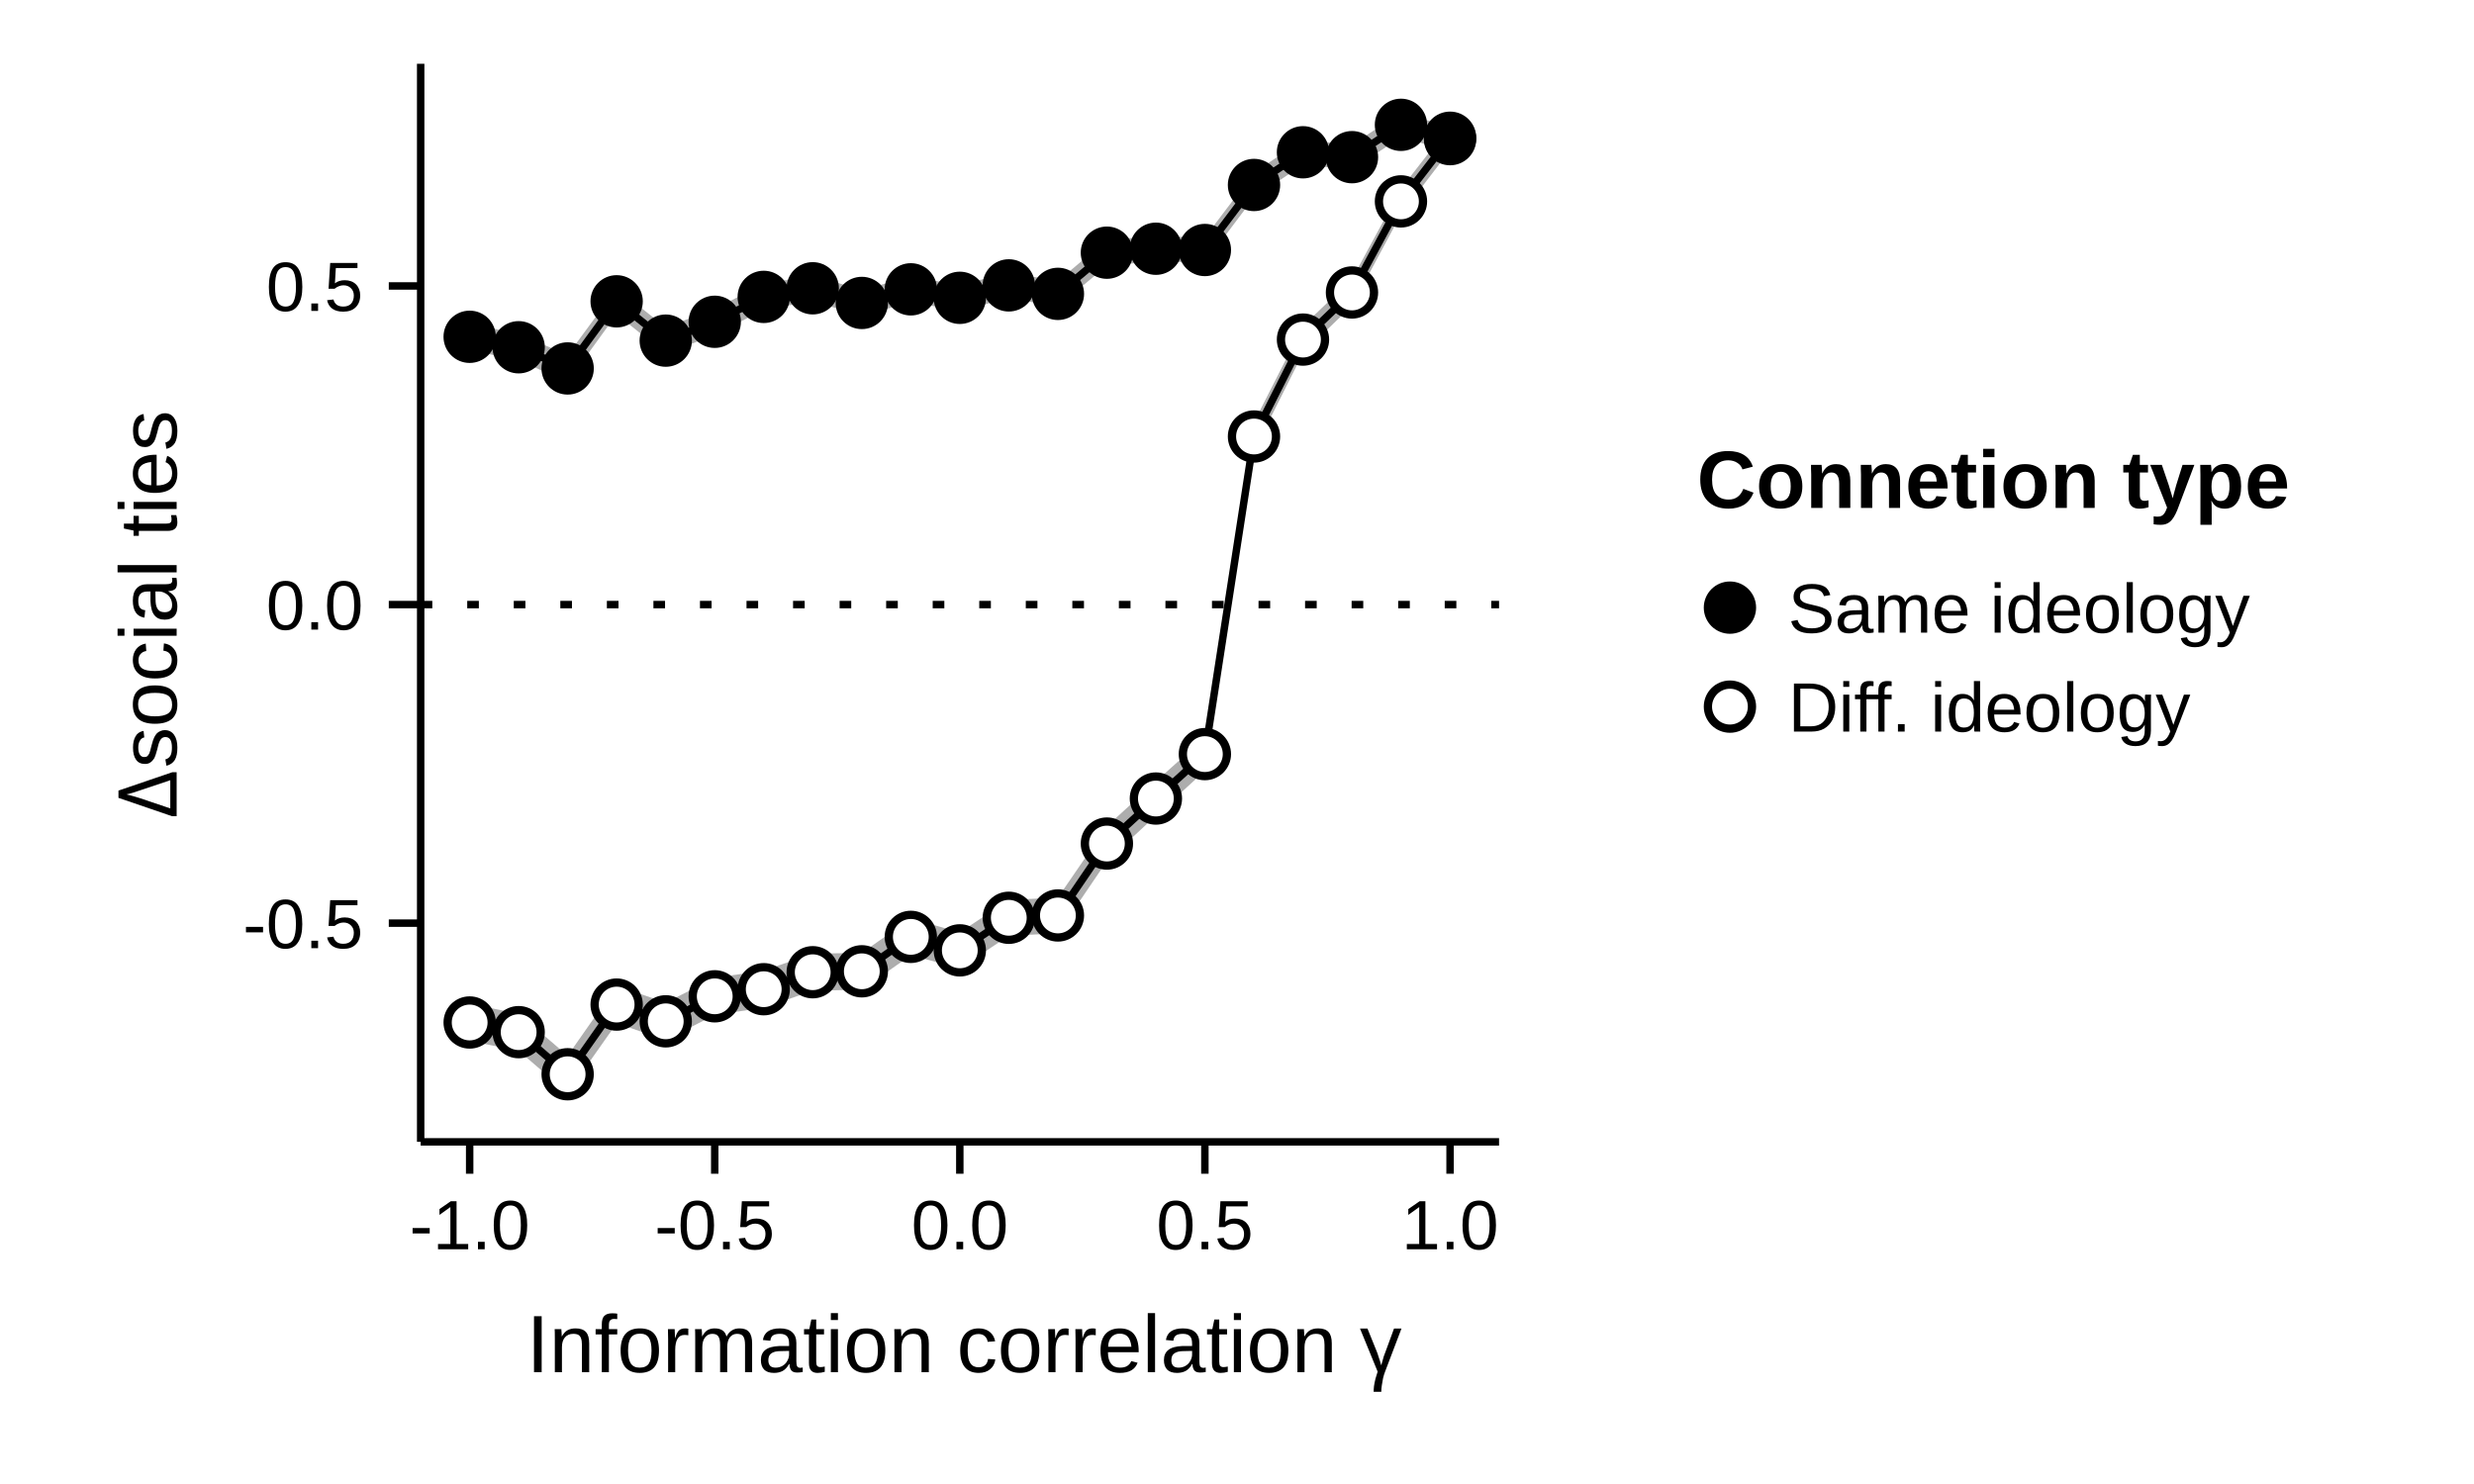
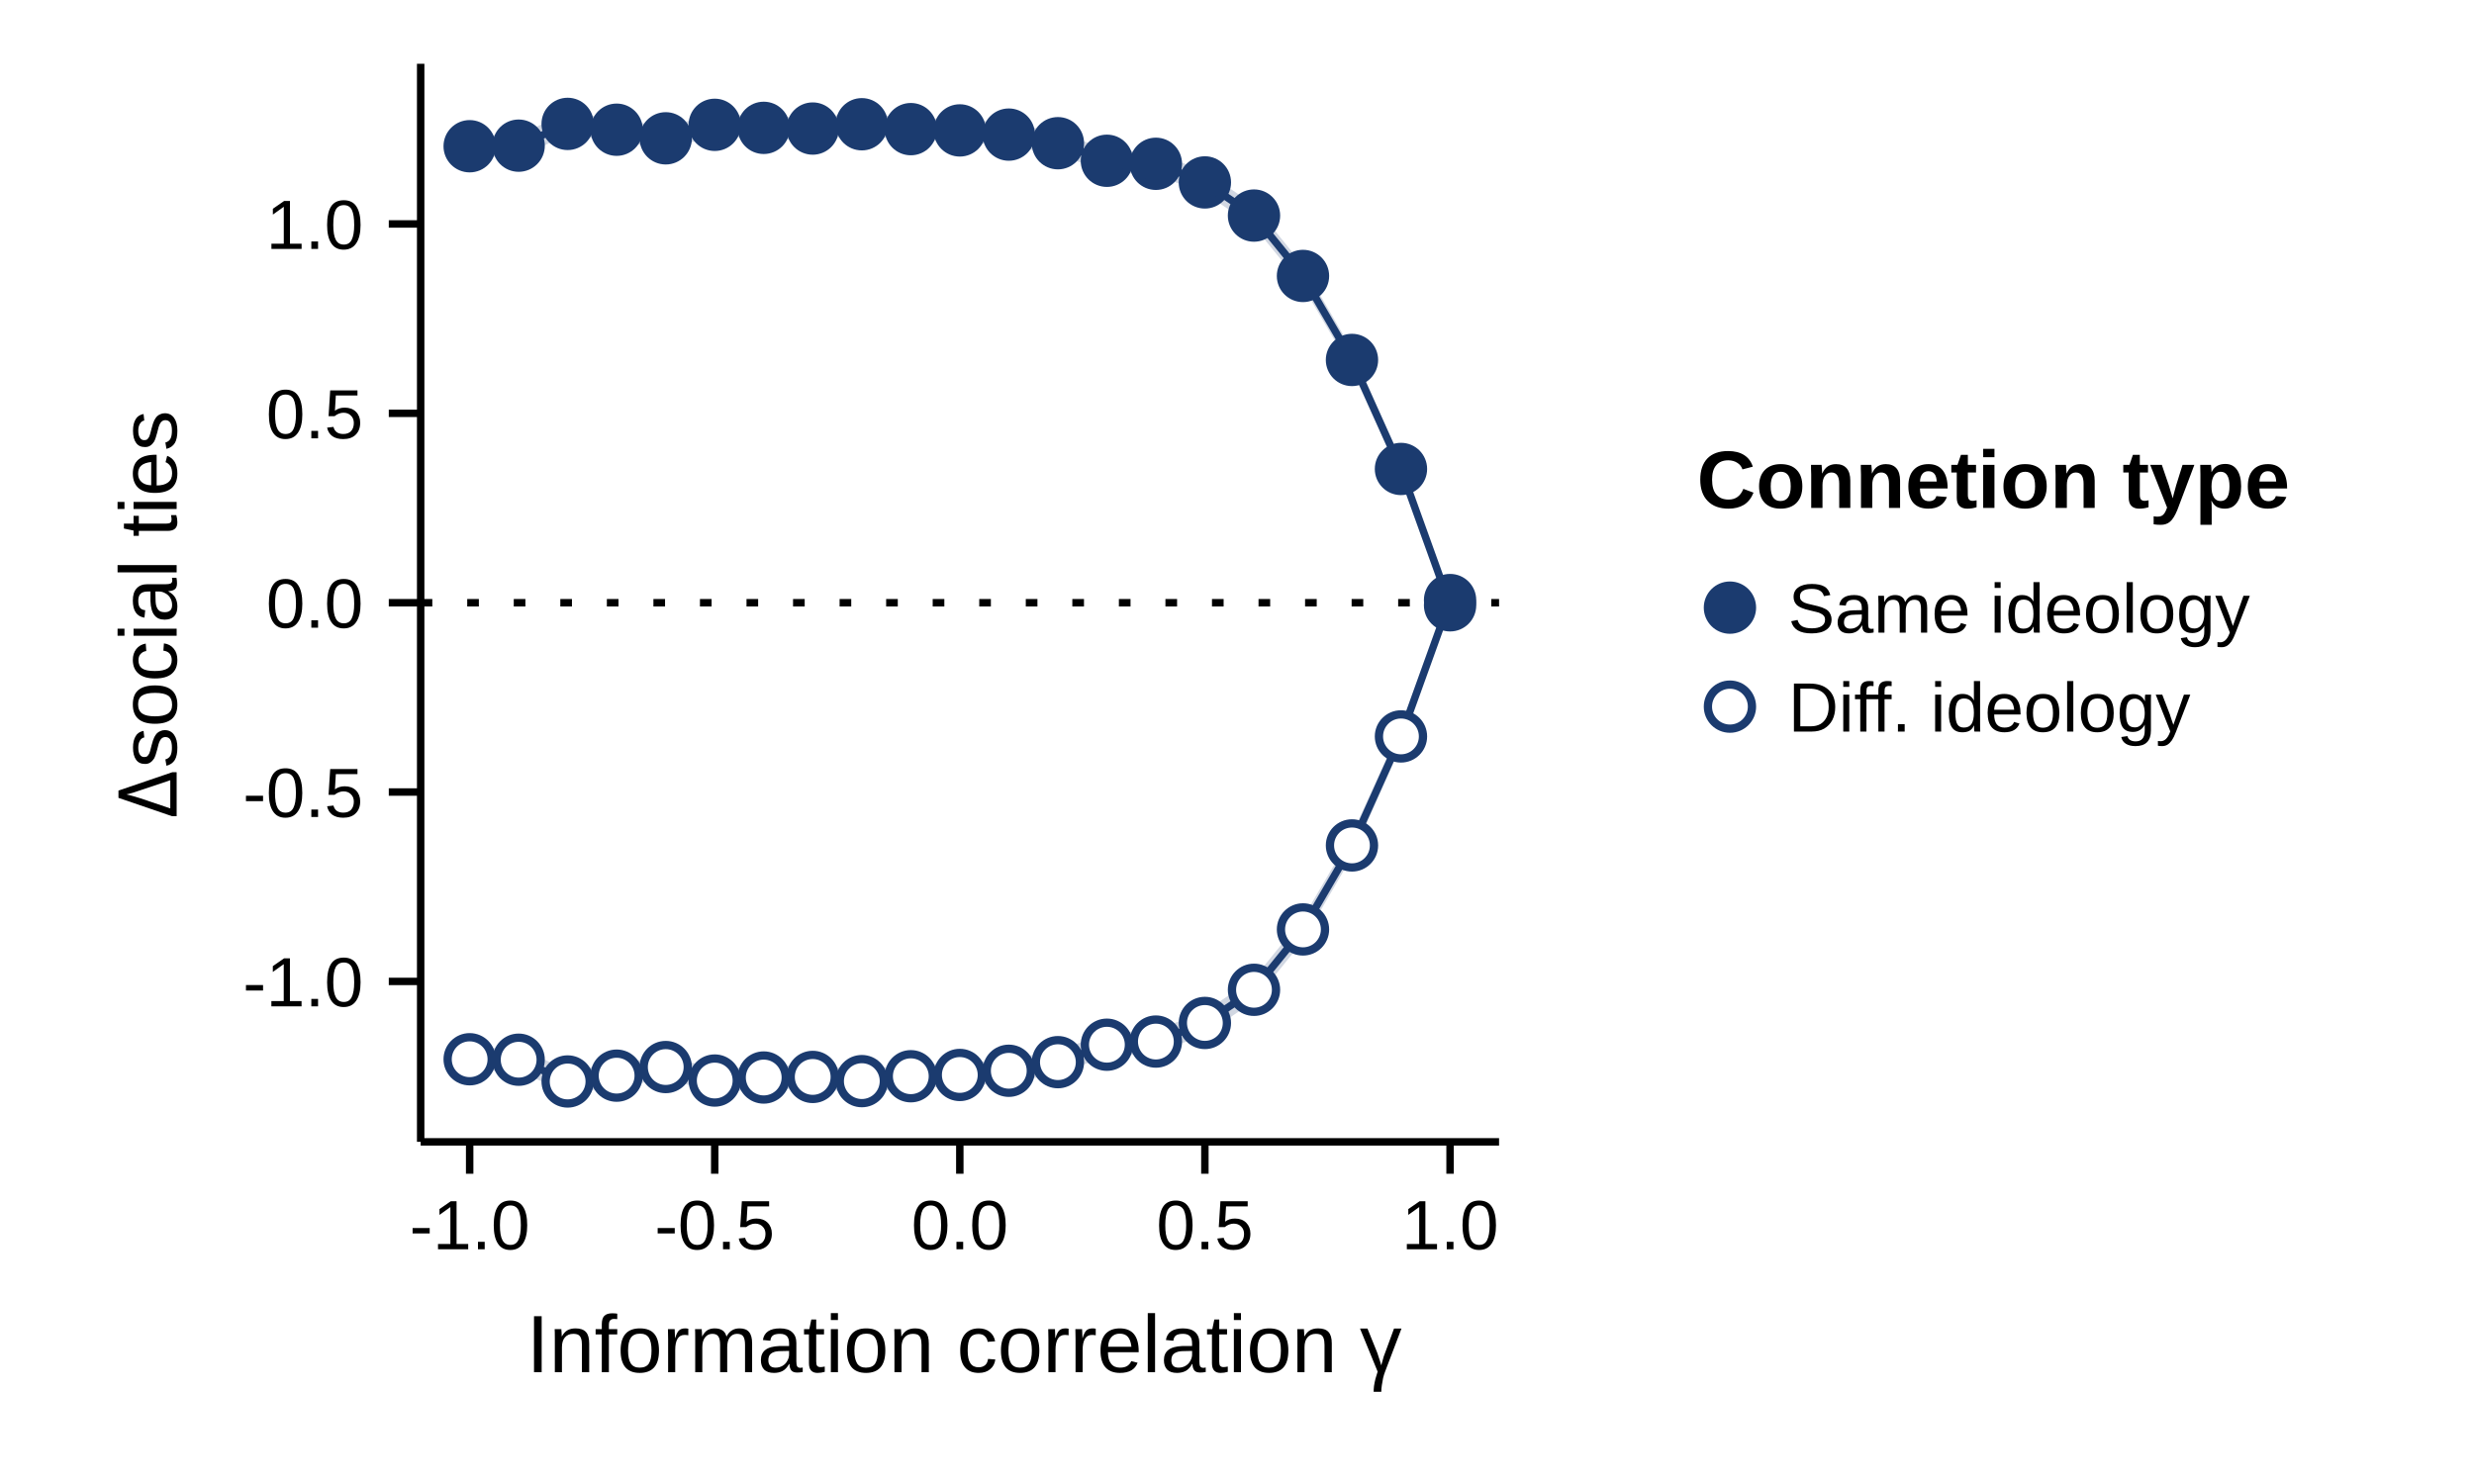
<svg xmlns="http://www.w3.org/2000/svg" viewBox="0 0 212.60 127.56">
  <defs>
    <style type="text/css">
    line, polyline, path, rect, circle {
      fill: none;
      stroke: #000000;
      stroke-linecap: round;
      stroke-linejoin: round;
      stroke-miterlimit: 10.00;
    }
  </style>
  </defs>
  <rect width="100%" height="100%" style="stroke: none; fill: #FFFFFF;" />
  <defs>
    <clipPath id="cpNC42ODE1OXwyMDcuOTE3fDEyNy41NTl8MA==">
      <rect x="4.68" y="0.00" width="203.24" height="127.56" />
    </clipPath>
  </defs>
  <rect x="4.68" y="-0.00" width="203.24" height="127.56" style="stroke-width: 1.07; stroke: #FFFFFF; fill: #FFFFFF;" clip-path="url(#cpNC42ODE1OXwyMDcuOTE3fDEyNy41NTl8MA==)" />
  <defs>
    <clipPath id="cpMHwyMTIuNTk4fDEyNy41NTl8MA==">
      <rect x="0.00" y="0.00" width="212.60" height="127.56" />
    </clipPath>
  </defs>
  <defs>
    <clipPath id="cpMzYuMTQ1MnwxMjguODE5fDk4LjE1M3w1LjQ3OTQ1">
      <rect x="36.15" y="5.48" width="92.67" height="92.67" />
    </clipPath>
  </defs>
  <rect x="36.15" y="5.48" width="92.67" height="92.67" style="stroke-width: 1.07; stroke: none; fill: #FFFFFF;" clip-path="url(#cpMzYuMTQ1MnwxMjguODE5fDk4LjE1M3w1LjQ3OTQ1)" />
-   <line x1="36.15" y1="51.97" x2="128.82" y2="51.97" style="stroke-width: 0.64; stroke-dasharray: 1.00,3.00; stroke-linecap: butt;" clip-path="url(#cpMzYuMTQ1MnwxMjguODE5fDk4LjE1M3w1LjQ3OTQ1)" />
-   <polyline points="40.36,27.81 44.57,28.71 48.78,30.52 52.99,24.79 57.21,28.14 61.42,26.54 65.63,24.41 69.84,23.68 74.06,24.93 78.27,23.78 82.48,24.50 86.69,23.43 90.91,24.16 95.12,20.62 99.33,20.30 103.54,20.41 107.76,14.83 111.97,12.03 116.18,12.44 120.39,9.69 124.61,10.92 124.61,13.01 120.39,11.78 116.18,14.58 111.97,14.16 107.76,16.97 103.54,22.57 99.33,22.47 95.12,22.82 90.91,26.35 86.69,25.63 82.48,26.71 78.27,25.97 74.06,27.15 69.84,25.89 65.63,26.62 61.42,28.78 57.21,30.41 52.99,27.01 48.78,32.82 44.57,30.98 40.36,30.08 " style="stroke-width: 1.07; stroke: none; fill: #333333; fill-opacity: 0.40;" clip-path="url(#cpMzYuMTQ1MnwxMjguODE5fDk4LjE1M3w1LjQ3OTQ1)" />
-   <polyline points="40.36,86.30 44.57,87.13 48.78,90.75 52.99,84.73 57.21,86.19 61.42,84.05 65.63,83.43 69.84,81.97 74.06,81.91 78.27,78.95 82.48,80.15 86.69,77.35 90.91,77.16 95.12,71.02 99.33,67.17 103.54,63.39 107.76,36.30 111.97,28.02 116.18,24.00 120.39,16.22 124.61,10.78 124.61,12.91 120.39,18.41 116.18,26.27 111.97,30.35 107.76,38.74 103.54,66.25 99.33,70.11 95.12,74.01 90.91,80.22 86.69,80.44 82.48,83.23 78.27,82.11 74.06,85.07 69.84,85.16 65.63,86.62 61.42,87.24 57.21,89.39 52.99,87.96 48.78,93.94 44.57,90.32 40.36,89.48 " style="stroke-width: 1.07; stroke: none; fill: #333333; fill-opacity: 0.40;" clip-path="url(#cpMzYuMTQ1MnwxMjguODE5fDk4LjE1M3w1LjQ3OTQ1)" />
-   <polyline points="40.36,28.95 44.57,29.85 48.78,31.67 52.99,25.90 57.21,29.28 61.42,27.66 65.63,25.52 69.84,24.78 74.06,26.04 78.27,24.87 82.48,25.60 86.69,24.53 90.91,25.26 95.12,21.72 99.33,21.38 103.54,21.49 107.76,15.90 111.97,13.09 116.18,13.51 120.39,10.73 124.61,11.96 " style="stroke-width: 0.64; stroke-linecap: butt;" clip-path="url(#cpMzYuMTQ1MnwxMjguODE5fDk4LjE1M3w1LjQ3OTQ1)" />
-   <polyline points="40.36,87.89 44.57,88.72 48.78,92.34 52.99,86.35 57.21,87.79 61.42,85.64 65.63,85.03 69.84,83.57 74.06,83.49 78.27,80.53 82.48,81.69 86.69,78.89 90.91,78.69 95.12,72.51 99.33,68.64 103.54,64.82 107.76,37.52 111.97,29.19 116.18,25.14 120.39,17.31 124.61,11.84 " style="stroke-width: 0.64; stroke-linecap: butt;" clip-path="url(#cpMzYuMTQ1MnwxMjguODE5fDk4LjE1M3w1LjQ3OTQ1)" />
-   <circle cx="40.36" cy="87.89" r="1.42pt" style="stroke-width: 0.71; fill: #FFFFFF;" clip-path="url(#cpMzYuMTQ1MnwxMjguODE5fDk4LjE1M3w1LjQ3OTQ1)" />
-   <circle cx="40.36" cy="28.95" r="1.42pt" style="stroke-width: 0.71; fill: #000000;" clip-path="url(#cpMzYuMTQ1MnwxMjguODE5fDk4LjE1M3w1LjQ3OTQ1)" />
-   <circle cx="44.57" cy="88.72" r="1.42pt" style="stroke-width: 0.71; fill: #FFFFFF;" clip-path="url(#cpMzYuMTQ1MnwxMjguODE5fDk4LjE1M3w1LjQ3OTQ1)" />
-   <circle cx="44.57" cy="29.85" r="1.42pt" style="stroke-width: 0.71; fill: #000000;" clip-path="url(#cpMzYuMTQ1MnwxMjguODE5fDk4LjE1M3w1LjQ3OTQ1)" />
-   <circle cx="48.78" cy="92.34" r="1.42pt" style="stroke-width: 0.71; fill: #FFFFFF;" clip-path="url(#cpMzYuMTQ1MnwxMjguODE5fDk4LjE1M3w1LjQ3OTQ1)" />
-   <circle cx="48.78" cy="31.67" r="1.42pt" style="stroke-width: 0.71; fill: #000000;" clip-path="url(#cpMzYuMTQ1MnwxMjguODE5fDk4LjE1M3w1LjQ3OTQ1)" />
-   <circle cx="52.99" cy="86.35" r="1.42pt" style="stroke-width: 0.71; fill: #FFFFFF;" clip-path="url(#cpMzYuMTQ1MnwxMjguODE5fDk4LjE1M3w1LjQ3OTQ1)" />
-   <circle cx="52.99" cy="25.90" r="1.42pt" style="stroke-width: 0.71; fill: #000000;" clip-path="url(#cpMzYuMTQ1MnwxMjguODE5fDk4LjE1M3w1LjQ3OTQ1)" />
-   <circle cx="57.21" cy="87.79" r="1.42pt" style="stroke-width: 0.71; fill: #FFFFFF;" clip-path="url(#cpMzYuMTQ1MnwxMjguODE5fDk4LjE1M3w1LjQ3OTQ1)" />
-   <circle cx="57.21" cy="29.28" r="1.42pt" style="stroke-width: 0.71; fill: #000000;" clip-path="url(#cpMzYuMTQ1MnwxMjguODE5fDk4LjE1M3w1LjQ3OTQ1)" />
-   <circle cx="61.42" cy="85.64" r="1.42pt" style="stroke-width: 0.71; fill: #FFFFFF;" clip-path="url(#cpMzYuMTQ1MnwxMjguODE5fDk4LjE1M3w1LjQ3OTQ1)" />
-   <circle cx="61.42" cy="27.66" r="1.42pt" style="stroke-width: 0.71; fill: #000000;" clip-path="url(#cpMzYuMTQ1MnwxMjguODE5fDk4LjE1M3w1LjQ3OTQ1)" />
-   <circle cx="65.63" cy="85.03" r="1.42pt" style="stroke-width: 0.71; fill: #FFFFFF;" clip-path="url(#cpMzYuMTQ1MnwxMjguODE5fDk4LjE1M3w1LjQ3OTQ1)" />
-   <circle cx="65.63" cy="25.52" r="1.42pt" style="stroke-width: 0.71; fill: #000000;" clip-path="url(#cpMzYuMTQ1MnwxMjguODE5fDk4LjE1M3w1LjQ3OTQ1)" />
-   <circle cx="69.84" cy="83.57" r="1.42pt" style="stroke-width: 0.71; fill: #FFFFFF;" clip-path="url(#cpMzYuMTQ1MnwxMjguODE5fDk4LjE1M3w1LjQ3OTQ1)" />
-   <circle cx="69.84" cy="24.78" r="1.42pt" style="stroke-width: 0.71; fill: #000000;" clip-path="url(#cpMzYuMTQ1MnwxMjguODE5fDk4LjE1M3w1LjQ3OTQ1)" />
-   <circle cx="74.06" cy="83.49" r="1.42pt" style="stroke-width: 0.71; fill: #FFFFFF;" clip-path="url(#cpMzYuMTQ1MnwxMjguODE5fDk4LjE1M3w1LjQ3OTQ1)" />
-   <circle cx="74.06" cy="26.04" r="1.42pt" style="stroke-width: 0.71; fill: #000000;" clip-path="url(#cpMzYuMTQ1MnwxMjguODE5fDk4LjE1M3w1LjQ3OTQ1)" />
-   <circle cx="78.27" cy="80.53" r="1.42pt" style="stroke-width: 0.71; fill: #FFFFFF;" clip-path="url(#cpMzYuMTQ1MnwxMjguODE5fDk4LjE1M3w1LjQ3OTQ1)" />
-   <circle cx="78.27" cy="24.87" r="1.42pt" style="stroke-width: 0.71; fill: #000000;" clip-path="url(#cpMzYuMTQ1MnwxMjguODE5fDk4LjE1M3w1LjQ3OTQ1)" />
-   <circle cx="82.48" cy="81.69" r="1.42pt" style="stroke-width: 0.71; fill: #FFFFFF;" clip-path="url(#cpMzYuMTQ1MnwxMjguODE5fDk4LjE1M3w1LjQ3OTQ1)" />
-   <circle cx="82.48" cy="25.60" r="1.42pt" style="stroke-width: 0.71; fill: #000000;" clip-path="url(#cpMzYuMTQ1MnwxMjguODE5fDk4LjE1M3w1LjQ3OTQ1)" />
-   <circle cx="86.69" cy="78.89" r="1.42pt" style="stroke-width: 0.71; fill: #FFFFFF;" clip-path="url(#cpMzYuMTQ1MnwxMjguODE5fDk4LjE1M3w1LjQ3OTQ1)" />
-   <circle cx="86.69" cy="24.53" r="1.42pt" style="stroke-width: 0.71; fill: #000000;" clip-path="url(#cpMzYuMTQ1MnwxMjguODE5fDk4LjE1M3w1LjQ3OTQ1)" />
-   <circle cx="90.91" cy="78.69" r="1.42pt" style="stroke-width: 0.71; fill: #FFFFFF;" clip-path="url(#cpMzYuMTQ1MnwxMjguODE5fDk4LjE1M3w1LjQ3OTQ1)" />
-   <circle cx="90.91" cy="25.26" r="1.42pt" style="stroke-width: 0.71; fill: #000000;" clip-path="url(#cpMzYuMTQ1MnwxMjguODE5fDk4LjE1M3w1LjQ3OTQ1)" />
-   <circle cx="95.12" cy="72.51" r="1.42pt" style="stroke-width: 0.71; fill: #FFFFFF;" clip-path="url(#cpMzYuMTQ1MnwxMjguODE5fDk4LjE1M3w1LjQ3OTQ1)" />
-   <circle cx="95.12" cy="21.72" r="1.42pt" style="stroke-width: 0.71; fill: #000000;" clip-path="url(#cpMzYuMTQ1MnwxMjguODE5fDk4LjE1M3w1LjQ3OTQ1)" />
-   <circle cx="99.33" cy="68.64" r="1.42pt" style="stroke-width: 0.71; fill: #FFFFFF;" clip-path="url(#cpMzYuMTQ1MnwxMjguODE5fDk4LjE1M3w1LjQ3OTQ1)" />
-   <circle cx="99.33" cy="21.38" r="1.42pt" style="stroke-width: 0.71; fill: #000000;" clip-path="url(#cpMzYuMTQ1MnwxMjguODE5fDk4LjE1M3w1LjQ3OTQ1)" />
-   <circle cx="103.54" cy="64.82" r="1.42pt" style="stroke-width: 0.71; fill: #FFFFFF;" clip-path="url(#cpMzYuMTQ1MnwxMjguODE5fDk4LjE1M3w1LjQ3OTQ1)" />
-   <circle cx="103.54" cy="21.49" r="1.42pt" style="stroke-width: 0.71; fill: #000000;" clip-path="url(#cpMzYuMTQ1MnwxMjguODE5fDk4LjE1M3w1LjQ3OTQ1)" />
-   <circle cx="107.76" cy="37.52" r="1.42pt" style="stroke-width: 0.71; fill: #FFFFFF;" clip-path="url(#cpMzYuMTQ1MnwxMjguODE5fDk4LjE1M3w1LjQ3OTQ1)" />
-   <circle cx="107.76" cy="15.90" r="1.42pt" style="stroke-width: 0.71; fill: #000000;" clip-path="url(#cpMzYuMTQ1MnwxMjguODE5fDk4LjE1M3w1LjQ3OTQ1)" />
-   <circle cx="111.97" cy="29.19" r="1.42pt" style="stroke-width: 0.71; fill: #FFFFFF;" clip-path="url(#cpMzYuMTQ1MnwxMjguODE5fDk4LjE1M3w1LjQ3OTQ1)" />
-   <circle cx="111.97" cy="13.09" r="1.42pt" style="stroke-width: 0.71; fill: #000000;" clip-path="url(#cpMzYuMTQ1MnwxMjguODE5fDk4LjE1M3w1LjQ3OTQ1)" />
-   <circle cx="116.18" cy="25.14" r="1.42pt" style="stroke-width: 0.71; fill: #FFFFFF;" clip-path="url(#cpMzYuMTQ1MnwxMjguODE5fDk4LjE1M3w1LjQ3OTQ1)" />
-   <circle cx="116.18" cy="13.51" r="1.42pt" style="stroke-width: 0.71; fill: #000000;" clip-path="url(#cpMzYuMTQ1MnwxMjguODE5fDk4LjE1M3w1LjQ3OTQ1)" />
-   <circle cx="120.39" cy="17.31" r="1.42pt" style="stroke-width: 0.71; fill: #FFFFFF;" clip-path="url(#cpMzYuMTQ1MnwxMjguODE5fDk4LjE1M3w1LjQ3OTQ1)" />
-   <circle cx="120.39" cy="10.73" r="1.42pt" style="stroke-width: 0.71; fill: #000000;" clip-path="url(#cpMzYuMTQ1MnwxMjguODE5fDk4LjE1M3w1LjQ3OTQ1)" />
-   <circle cx="124.61" cy="11.84" r="1.42pt" style="stroke-width: 0.71; fill: #FFFFFF;" clip-path="url(#cpMzYuMTQ1MnwxMjguODE5fDk4LjE1M3w1LjQ3OTQ1)" />
-   <circle cx="124.61" cy="11.96" r="1.42pt" style="stroke-width: 0.71; fill: #000000;" clip-path="url(#cpMzYuMTQ1MnwxMjguODE5fDk4LjE1M3w1LjQ3OTQ1)" />
+   <line x1="36.15" y1="51.81" x2="128.82" y2="51.81" style="stroke-width: 0.64; stroke-dasharray: 1.00,3.00; stroke-linecap: butt;" clip-path="url(#cpMzYuMTQ1MnwxMjguODE5fDk4LjE1M3w1LjQ3OTQ1)" />
+   <polyline points="40.36,11.67 44.57,11.58 48.78,9.69 52.99,10.21 57.21,10.93 61.42,9.77 65.63,10.03 69.84,10.08 74.06,9.71 78.27,10.15 82.48,10.23 86.69,10.60 90.91,11.34 95.12,12.85 99.33,13.12 103.54,14.74 107.76,17.60 111.97,22.82 116.18,30.08 120.39,39.54 124.61,51.37 124.61,52.69 120.39,41.08 116.18,31.79 111.97,24.62 107.76,19.47 103.54,16.62 99.33,15.03 95.12,14.78 90.91,13.27 86.69,12.54 82.48,12.18 78.27,12.05 74.06,11.65 69.84,12.01 65.63,11.95 61.42,11.69 57.21,12.85 52.99,12.10 48.78,11.61 44.57,13.47 40.36,13.46 " style="stroke-width: 1.07; stroke: none; fill: #1B3B6F; fill-opacity: 0.20;" clip-path="url(#cpMzYuMTQ1MnwxMjguODE5fDk4LjE1M3w1LjQ3OTQ1)" />
+   <polyline points="40.36,90.07 44.57,90.09 48.78,91.98 52.99,91.46 57.21,90.73 61.42,91.88 65.63,91.63 69.84,91.57 74.06,91.92 78.27,91.52 82.48,91.41 86.69,91.04 90.91,90.31 95.12,88.80 99.33,88.55 103.54,86.94 107.76,84.10 111.97,78.91 116.18,71.73 120.39,62.46 124.61,50.92 124.61,52.24 120.39,64.14 116.18,73.62 111.97,80.86 107.76,86.06 103.54,88.92 99.33,90.52 95.12,90.79 90.91,92.29 86.69,93.05 82.48,93.40 78.27,93.50 74.06,93.94 69.84,93.57 65.63,93.62 61.42,93.88 57.21,92.72 52.99,93.46 48.78,93.94 44.57,92.08 40.36,92.02 " style="stroke-width: 1.07; stroke: none; fill: #1B3B6F; fill-opacity: 0.20;" clip-path="url(#cpMzYuMTQ1MnwxMjguODE5fDk4LjE1M3w1LjQ3OTQ1)" />
+   <polyline points="40.36,12.57 44.57,12.52 48.78,10.65 52.99,11.15 57.21,11.89 61.42,10.73 65.63,10.99 69.84,11.05 74.06,10.68 78.27,11.10 82.48,11.21 86.69,11.57 90.91,12.31 95.12,13.82 99.33,14.08 103.54,15.68 107.76,18.53 111.97,23.72 116.18,30.94 120.39,40.31 124.61,52.03 " style="stroke-width: 0.64; stroke: #1B3B6F; stroke-linecap: butt;" clip-path="url(#cpMzYuMTQ1MnwxMjguODE5fDk4LjE1M3w1LjQ3OTQ1)" />
+   <polyline points="40.36,91.05 44.57,91.09 48.78,92.96 52.99,92.46 57.21,91.72 61.42,92.88 65.63,92.62 69.84,92.57 74.06,92.93 78.27,92.51 82.48,92.40 86.69,92.04 90.91,91.30 95.12,89.80 99.33,89.53 103.54,87.93 107.76,85.08 111.97,79.89 116.18,72.67 120.39,63.30 124.61,51.58 " style="stroke-width: 0.64; stroke: #1B3B6F; stroke-linecap: butt;" clip-path="url(#cpMzYuMTQ1MnwxMjguODE5fDk4LjE1M3w1LjQ3OTQ1)" />
+   <circle cx="40.36" cy="91.05" r="1.42pt" style="stroke-width: 0.71; stroke: #1B3B6F; fill: #FFFFFF;" clip-path="url(#cpMzYuMTQ1MnwxMjguODE5fDk4LjE1M3w1LjQ3OTQ1)" />
+   <circle cx="40.36" cy="12.57" r="1.42pt" style="stroke-width: 0.71; stroke: #1B3B6F; fill: #1B3B6F;" clip-path="url(#cpMzYuMTQ1MnwxMjguODE5fDk4LjE1M3w1LjQ3OTQ1)" />
+   <circle cx="44.57" cy="91.09" r="1.42pt" style="stroke-width: 0.71; stroke: #1B3B6F; fill: #FFFFFF;" clip-path="url(#cpMzYuMTQ1MnwxMjguODE5fDk4LjE1M3w1LjQ3OTQ1)" />
+   <circle cx="44.57" cy="12.52" r="1.42pt" style="stroke-width: 0.71; stroke: #1B3B6F; fill: #1B3B6F;" clip-path="url(#cpMzYuMTQ1MnwxMjguODE5fDk4LjE1M3w1LjQ3OTQ1)" />
+   <circle cx="48.78" cy="92.96" r="1.42pt" style="stroke-width: 0.71; stroke: #1B3B6F; fill: #FFFFFF;" clip-path="url(#cpMzYuMTQ1MnwxMjguODE5fDk4LjE1M3w1LjQ3OTQ1)" />
+   <circle cx="48.78" cy="10.65" r="1.42pt" style="stroke-width: 0.71; stroke: #1B3B6F; fill: #1B3B6F;" clip-path="url(#cpMzYuMTQ1MnwxMjguODE5fDk4LjE1M3w1LjQ3OTQ1)" />
+   <circle cx="52.99" cy="92.46" r="1.42pt" style="stroke-width: 0.71; stroke: #1B3B6F; fill: #FFFFFF;" clip-path="url(#cpMzYuMTQ1MnwxMjguODE5fDk4LjE1M3w1LjQ3OTQ1)" />
+   <circle cx="52.99" cy="11.15" r="1.42pt" style="stroke-width: 0.71; stroke: #1B3B6F; fill: #1B3B6F;" clip-path="url(#cpMzYuMTQ1MnwxMjguODE5fDk4LjE1M3w1LjQ3OTQ1)" />
+   <circle cx="57.21" cy="91.72" r="1.42pt" style="stroke-width: 0.71; stroke: #1B3B6F; fill: #FFFFFF;" clip-path="url(#cpMzYuMTQ1MnwxMjguODE5fDk4LjE1M3w1LjQ3OTQ1)" />
+   <circle cx="57.21" cy="11.89" r="1.42pt" style="stroke-width: 0.71; stroke: #1B3B6F; fill: #1B3B6F;" clip-path="url(#cpMzYuMTQ1MnwxMjguODE5fDk4LjE1M3w1LjQ3OTQ1)" />
+   <circle cx="61.42" cy="92.88" r="1.42pt" style="stroke-width: 0.71; stroke: #1B3B6F; fill: #FFFFFF;" clip-path="url(#cpMzYuMTQ1MnwxMjguODE5fDk4LjE1M3w1LjQ3OTQ1)" />
+   <circle cx="61.42" cy="10.73" r="1.42pt" style="stroke-width: 0.71; stroke: #1B3B6F; fill: #1B3B6F;" clip-path="url(#cpMzYuMTQ1MnwxMjguODE5fDk4LjE1M3w1LjQ3OTQ1)" />
+   <circle cx="65.63" cy="92.62" r="1.42pt" style="stroke-width: 0.71; stroke: #1B3B6F; fill: #FFFFFF;" clip-path="url(#cpMzYuMTQ1MnwxMjguODE5fDk4LjE1M3w1LjQ3OTQ1)" />
+   <circle cx="65.63" cy="10.99" r="1.42pt" style="stroke-width: 0.71; stroke: #1B3B6F; fill: #1B3B6F;" clip-path="url(#cpMzYuMTQ1MnwxMjguODE5fDk4LjE1M3w1LjQ3OTQ1)" />
+   <circle cx="69.84" cy="92.57" r="1.42pt" style="stroke-width: 0.71; stroke: #1B3B6F; fill: #FFFFFF;" clip-path="url(#cpMzYuMTQ1MnwxMjguODE5fDk4LjE1M3w1LjQ3OTQ1)" />
+   <circle cx="69.84" cy="11.05" r="1.42pt" style="stroke-width: 0.71; stroke: #1B3B6F; fill: #1B3B6F;" clip-path="url(#cpMzYuMTQ1MnwxMjguODE5fDk4LjE1M3w1LjQ3OTQ1)" />
+   <circle cx="74.06" cy="92.93" r="1.42pt" style="stroke-width: 0.71; stroke: #1B3B6F; fill: #FFFFFF;" clip-path="url(#cpMzYuMTQ1MnwxMjguODE5fDk4LjE1M3w1LjQ3OTQ1)" />
+   <circle cx="74.06" cy="10.68" r="1.42pt" style="stroke-width: 0.71; stroke: #1B3B6F; fill: #1B3B6F;" clip-path="url(#cpMzYuMTQ1MnwxMjguODE5fDk4LjE1M3w1LjQ3OTQ1)" />
+   <circle cx="78.27" cy="92.51" r="1.42pt" style="stroke-width: 0.71; stroke: #1B3B6F; fill: #FFFFFF;" clip-path="url(#cpMzYuMTQ1MnwxMjguODE5fDk4LjE1M3w1LjQ3OTQ1)" />
+   <circle cx="78.27" cy="11.10" r="1.42pt" style="stroke-width: 0.71; stroke: #1B3B6F; fill: #1B3B6F;" clip-path="url(#cpMzYuMTQ1MnwxMjguODE5fDk4LjE1M3w1LjQ3OTQ1)" />
+   <circle cx="82.48" cy="92.40" r="1.42pt" style="stroke-width: 0.71; stroke: #1B3B6F; fill: #FFFFFF;" clip-path="url(#cpMzYuMTQ1MnwxMjguODE5fDk4LjE1M3w1LjQ3OTQ1)" />
+   <circle cx="82.48" cy="11.21" r="1.42pt" style="stroke-width: 0.71; stroke: #1B3B6F; fill: #1B3B6F;" clip-path="url(#cpMzYuMTQ1MnwxMjguODE5fDk4LjE1M3w1LjQ3OTQ1)" />
+   <circle cx="86.69" cy="92.04" r="1.42pt" style="stroke-width: 0.71; stroke: #1B3B6F; fill: #FFFFFF;" clip-path="url(#cpMzYuMTQ1MnwxMjguODE5fDk4LjE1M3w1LjQ3OTQ1)" />
+   <circle cx="86.69" cy="11.57" r="1.42pt" style="stroke-width: 0.71; stroke: #1B3B6F; fill: #1B3B6F;" clip-path="url(#cpMzYuMTQ1MnwxMjguODE5fDk4LjE1M3w1LjQ3OTQ1)" />
+   <circle cx="90.91" cy="91.30" r="1.42pt" style="stroke-width: 0.71; stroke: #1B3B6F; fill: #FFFFFF;" clip-path="url(#cpMzYuMTQ1MnwxMjguODE5fDk4LjE1M3w1LjQ3OTQ1)" />
+   <circle cx="90.91" cy="12.31" r="1.42pt" style="stroke-width: 0.71; stroke: #1B3B6F; fill: #1B3B6F;" clip-path="url(#cpMzYuMTQ1MnwxMjguODE5fDk4LjE1M3w1LjQ3OTQ1)" />
+   <circle cx="95.12" cy="89.80" r="1.42pt" style="stroke-width: 0.71; stroke: #1B3B6F; fill: #FFFFFF;" clip-path="url(#cpMzYuMTQ1MnwxMjguODE5fDk4LjE1M3w1LjQ3OTQ1)" />
+   <circle cx="95.12" cy="13.82" r="1.42pt" style="stroke-width: 0.71; stroke: #1B3B6F; fill: #1B3B6F;" clip-path="url(#cpMzYuMTQ1MnwxMjguODE5fDk4LjE1M3w1LjQ3OTQ1)" />
+   <circle cx="99.33" cy="89.53" r="1.42pt" style="stroke-width: 0.71; stroke: #1B3B6F; fill: #FFFFFF;" clip-path="url(#cpMzYuMTQ1MnwxMjguODE5fDk4LjE1M3w1LjQ3OTQ1)" />
+   <circle cx="99.33" cy="14.08" r="1.42pt" style="stroke-width: 0.71; stroke: #1B3B6F; fill: #1B3B6F;" clip-path="url(#cpMzYuMTQ1MnwxMjguODE5fDk4LjE1M3w1LjQ3OTQ1)" />
+   <circle cx="103.54" cy="87.93" r="1.42pt" style="stroke-width: 0.71; stroke: #1B3B6F; fill: #FFFFFF;" clip-path="url(#cpMzYuMTQ1MnwxMjguODE5fDk4LjE1M3w1LjQ3OTQ1)" />
+   <circle cx="103.54" cy="15.68" r="1.42pt" style="stroke-width: 0.71; stroke: #1B3B6F; fill: #1B3B6F;" clip-path="url(#cpMzYuMTQ1MnwxMjguODE5fDk4LjE1M3w1LjQ3OTQ1)" />
+   <circle cx="107.76" cy="85.08" r="1.42pt" style="stroke-width: 0.71; stroke: #1B3B6F; fill: #FFFFFF;" clip-path="url(#cpMzYuMTQ1MnwxMjguODE5fDk4LjE1M3w1LjQ3OTQ1)" />
+   <circle cx="107.76" cy="18.53" r="1.42pt" style="stroke-width: 0.71; stroke: #1B3B6F; fill: #1B3B6F;" clip-path="url(#cpMzYuMTQ1MnwxMjguODE5fDk4LjE1M3w1LjQ3OTQ1)" />
+   <circle cx="111.97" cy="79.89" r="1.42pt" style="stroke-width: 0.71; stroke: #1B3B6F; fill: #FFFFFF;" clip-path="url(#cpMzYuMTQ1MnwxMjguODE5fDk4LjE1M3w1LjQ3OTQ1)" />
+   <circle cx="111.97" cy="23.72" r="1.42pt" style="stroke-width: 0.71; stroke: #1B3B6F; fill: #1B3B6F;" clip-path="url(#cpMzYuMTQ1MnwxMjguODE5fDk4LjE1M3w1LjQ3OTQ1)" />
+   <circle cx="116.18" cy="72.67" r="1.42pt" style="stroke-width: 0.71; stroke: #1B3B6F; fill: #FFFFFF;" clip-path="url(#cpMzYuMTQ1MnwxMjguODE5fDk4LjE1M3w1LjQ3OTQ1)" />
+   <circle cx="116.18" cy="30.94" r="1.42pt" style="stroke-width: 0.71; stroke: #1B3B6F; fill: #1B3B6F;" clip-path="url(#cpMzYuMTQ1MnwxMjguODE5fDk4LjE1M3w1LjQ3OTQ1)" />
+   <circle cx="120.39" cy="63.30" r="1.42pt" style="stroke-width: 0.71; stroke: #1B3B6F; fill: #FFFFFF;" clip-path="url(#cpMzYuMTQ1MnwxMjguODE5fDk4LjE1M3w1LjQ3OTQ1)" />
+   <circle cx="120.39" cy="40.31" r="1.42pt" style="stroke-width: 0.71; stroke: #1B3B6F; fill: #1B3B6F;" clip-path="url(#cpMzYuMTQ1MnwxMjguODE5fDk4LjE1M3w1LjQ3OTQ1)" />
+   <circle cx="124.61" cy="51.58" r="1.42pt" style="stroke-width: 0.71; stroke: #1B3B6F; fill: #FFFFFF;" clip-path="url(#cpMzYuMTQ1MnwxMjguODE5fDk4LjE1M3w1LjQ3OTQ1)" />
+   <circle cx="124.61" cy="52.03" r="1.42pt" style="stroke-width: 0.71; stroke: #1B3B6F; fill: #1B3B6F;" clip-path="url(#cpMzYuMTQ1MnwxMjguODE5fDk4LjE1M3w1LjQ3OTQ1)" />
  <defs>
    <clipPath id="cpMHwyMTIuNTk4fDEyNy41NTl8MA==">
      <rect x="0.00" y="0.00" width="212.60" height="127.56" />
    </clipPath>
  </defs>
  <polyline points="36.15,98.15 36.15,5.48 " style="stroke-width: 0.64; stroke-linecap: butt;" clip-path="url(#cpMHwyMTIuNTk4fDEyNy41NTl8MA==)" />
  <g clip-path="url(#cpMHwyMTIuNTk4fDEyNy41NTl8MA==)">
-     <text x="20.87" y="81.50" style="font-size: 6.00px; font-family: Arial;" textLength="10.34px" lengthAdjust="spacingAndGlyphs">-0.5</text>
+     <text x="20.87" y="86.50" style="font-size: 6.00px; font-family: Arial;" textLength="10.34px" lengthAdjust="spacingAndGlyphs">-1.0</text>
  </g>
  <g clip-path="url(#cpMHwyMTIuNTk4fDEyNy41NTl8MA==)">
-     <text x="22.87" y="54.12" style="font-size: 6.00px; font-family: Arial;" textLength="8.34px" lengthAdjust="spacingAndGlyphs">0.0</text>
+     <text x="20.87" y="70.23" style="font-size: 6.00px; font-family: Arial;" textLength="10.34px" lengthAdjust="spacingAndGlyphs">-0.5</text>
  </g>
  <g clip-path="url(#cpMHwyMTIuNTk4fDEyNy41NTl8MA==)">
-     <text x="22.87" y="26.73" style="font-size: 6.00px; font-family: Arial;" textLength="8.34px" lengthAdjust="spacingAndGlyphs">0.5</text>
+     <text x="22.87" y="53.95" style="font-size: 6.00px; font-family: Arial;" textLength="8.34px" lengthAdjust="spacingAndGlyphs">0.0</text>
  </g>
-   <polyline points="33.41,79.35 36.15,79.35 " style="stroke-width: 0.64; stroke-linecap: butt;" clip-path="url(#cpMHwyMTIuNTk4fDEyNy41NTl8MA==)" />
-   <polyline points="33.41,51.97 36.15,51.97 " style="stroke-width: 0.64; stroke-linecap: butt;" clip-path="url(#cpMHwyMTIuNTk4fDEyNy41NTl8MA==)" />
-   <polyline points="33.41,24.58 36.15,24.58 " style="stroke-width: 0.64; stroke-linecap: butt;" clip-path="url(#cpMHwyMTIuNTk4fDEyNy41NTl8MA==)" />
+   <g clip-path="url(#cpMHwyMTIuNTk4fDEyNy41NTl8MA==)">
+     <text x="22.87" y="37.68" style="font-size: 6.00px; font-family: Arial;" textLength="8.34px" lengthAdjust="spacingAndGlyphs">0.5</text>
+   </g>
+   <g clip-path="url(#cpMHwyMTIuNTk4fDEyNy41NTl8MA==)">
+     <text x="22.87" y="21.40" style="font-size: 6.00px; font-family: Arial;" textLength="8.34px" lengthAdjust="spacingAndGlyphs">1.0</text>
+   </g>
+   <polyline points="33.41,84.36 36.15,84.36 " style="stroke-width: 0.64; stroke-linecap: butt;" clip-path="url(#cpMHwyMTIuNTk4fDEyNy41NTl8MA==)" />
+   <polyline points="33.41,68.08 36.15,68.08 " style="stroke-width: 0.64; stroke-linecap: butt;" clip-path="url(#cpMHwyMTIuNTk4fDEyNy41NTl8MA==)" />
+   <polyline points="33.41,51.81 36.15,51.81 " style="stroke-width: 0.64; stroke-linecap: butt;" clip-path="url(#cpMHwyMTIuNTk4fDEyNy41NTl8MA==)" />
+   <polyline points="33.41,35.53 36.15,35.53 " style="stroke-width: 0.64; stroke-linecap: butt;" clip-path="url(#cpMHwyMTIuNTk4fDEyNy41NTl8MA==)" />
+   <polyline points="33.41,19.25 36.15,19.25 " style="stroke-width: 0.64; stroke-linecap: butt;" clip-path="url(#cpMHwyMTIuNTk4fDEyNy41NTl8MA==)" />
  <polyline points="36.15,98.15 128.82,98.15 " style="stroke-width: 0.64; stroke-linecap: butt;" clip-path="url(#cpMHwyMTIuNTk4fDEyNy41NTl8MA==)" />
  <polyline points="40.36,100.89 40.36,98.15 " style="stroke-width: 0.64; stroke-linecap: butt;" clip-path="url(#cpMHwyMTIuNTk4fDEyNy41NTl8MA==)" />
  <polyline points="61.42,100.89 61.42,98.15 " style="stroke-width: 0.64; stroke-linecap: butt;" clip-path="url(#cpMHwyMTIuNTk4fDEyNy41NTl8MA==)" />
  <polyline points="82.48,100.89 82.48,98.15 " style="stroke-width: 0.64; stroke-linecap: butt;" clip-path="url(#cpMHwyMTIuNTk4fDEyNy41NTl8MA==)" />
  <polyline points="103.54,100.89 103.54,98.15 " style="stroke-width: 0.64; stroke-linecap: butt;" clip-path="url(#cpMHwyMTIuNTk4fDEyNy41NTl8MA==)" />
  <polyline points="124.61,100.89 124.61,98.15 " style="stroke-width: 0.64; stroke-linecap: butt;" clip-path="url(#cpMHwyMTIuNTk4fDEyNy41NTl8MA==)" />
  <g clip-path="url(#cpMHwyMTIuNTk4fDEyNy41NTl8MA==)">
    <text x="35.19" y="107.38" style="font-size: 6.00px; font-family: Arial;" textLength="10.34px" lengthAdjust="spacingAndGlyphs">-1.0</text>
  </g>
  <g clip-path="url(#cpMHwyMTIuNTk4fDEyNy41NTl8MA==)">
    <text x="56.25" y="107.38" style="font-size: 6.00px; font-family: Arial;" textLength="10.34px" lengthAdjust="spacingAndGlyphs">-0.5</text>
  </g>
  <g clip-path="url(#cpMHwyMTIuNTk4fDEyNy41NTl8MA==)">
    <text x="78.31" y="107.38" style="font-size: 6.00px; font-family: Arial;" textLength="8.34px" lengthAdjust="spacingAndGlyphs">0.0</text>
  </g>
  <g clip-path="url(#cpMHwyMTIuNTk4fDEyNy41NTl8MA==)">
    <text x="99.37" y="107.38" style="font-size: 6.00px; font-family: Arial;" textLength="8.34px" lengthAdjust="spacingAndGlyphs">0.5</text>
  </g>
  <g clip-path="url(#cpMHwyMTIuNTk4fDEyNy41NTl8MA==)">
    <text x="120.44" y="107.38" style="font-size: 6.00px; font-family: Arial;" textLength="8.34px" lengthAdjust="spacingAndGlyphs">1.0</text>
  </g>
  <g clip-path="url(#cpMHwyMTIuNTk4fDEyNy41NTl8MA==)">
    <text x="45.25" y="117.95" style="font-size: 7.00px; font-family: Arial;" textLength="71.59px" lengthAdjust="spacingAndGlyphs">Information correlation </text>
  </g>
  <g clip-path="url(#cpMHwyMTIuNTk4fDEyNy41NTl8MA==)">
    <text x="116.84" y="117.95" style="font-size: 7.00px; font-family: Symbol;" textLength="2.88px" lengthAdjust="spacingAndGlyphs">γ</text>
  </g>
  <g clip-path="url(#cpMHwyMTIuNTk4fDEyNy41NTl8MA==)">
    <text transform="translate(15.18,70.30) rotate(-90)" style="font-size: 7.00px; font-family: Symbol;" textLength="4.28px" lengthAdjust="spacingAndGlyphs">Δ</text>
  </g>
  <g clip-path="url(#cpMHwyMTIuNTk4fDEyNy41NTl8MA==)">
    <text transform="translate(15.18,66.01) rotate(-90)" style="font-size: 7.00px; font-family: Arial;" textLength="32.68px" lengthAdjust="spacingAndGlyphs"> social ties</text>
  </g>
  <rect x="140.16" y="32.98" width="62.28" height="37.68" style="stroke-width: 1.07; stroke: none; fill: #FFFFFF;" clip-path="url(#cpMHwyMTIuNTk4fDEyNy41NTl8MA==)" />
  <g clip-path="url(#cpMHwyMTIuNTk4fDEyNy41NTl8MA==)">
    <text x="145.83" y="43.66" style="font-size: 7.00px; font-weight: bold; font-family: Arial;" textLength="50.94px" lengthAdjust="spacingAndGlyphs">Connetion type</text>
  </g>
-   <circle cx="148.66" cy="52.23" r="1.42pt" style="stroke-width: 0.71; fill: #000000;" clip-path="url(#cpMHwyMTIuNTk4fDEyNy41NTl8MA==)" />
-   <circle cx="148.66" cy="60.74" r="1.42pt" style="stroke-width: 0.71; fill: #FFFFFF;" clip-path="url(#cpMHwyMTIuNTk4fDEyNy41NTl8MA==)" />
+   <circle cx="148.66" cy="52.23" r="1.42pt" style="stroke-width: 0.71; stroke: #1B3B6F; fill: #1B3B6F;" clip-path="url(#cpMHwyMTIuNTk4fDEyNy41NTl8MA==)" />
+   <circle cx="148.66" cy="60.74" r="1.42pt" style="stroke-width: 0.71; stroke: #1B3B6F; fill: #FFFFFF;" clip-path="url(#cpMHwyMTIuNTk4fDEyNy41NTl8MA==)" />
  <g clip-path="url(#cpMHwyMTIuNTk4fDEyNy41NTl8MA==)">
    <text x="153.66" y="54.38" style="font-size: 6.00px; font-family: Arial;" textLength="39.69px" lengthAdjust="spacingAndGlyphs">Same ideology</text>
  </g>
  <g clip-path="url(#cpMHwyMTIuNTk4fDEyNy41NTl8MA==)">
    <text x="153.66" y="62.88" style="font-size: 6.00px; font-family: Arial;" textLength="34.68px" lengthAdjust="spacingAndGlyphs">Diff. ideology</text>
  </g>
</svg>
